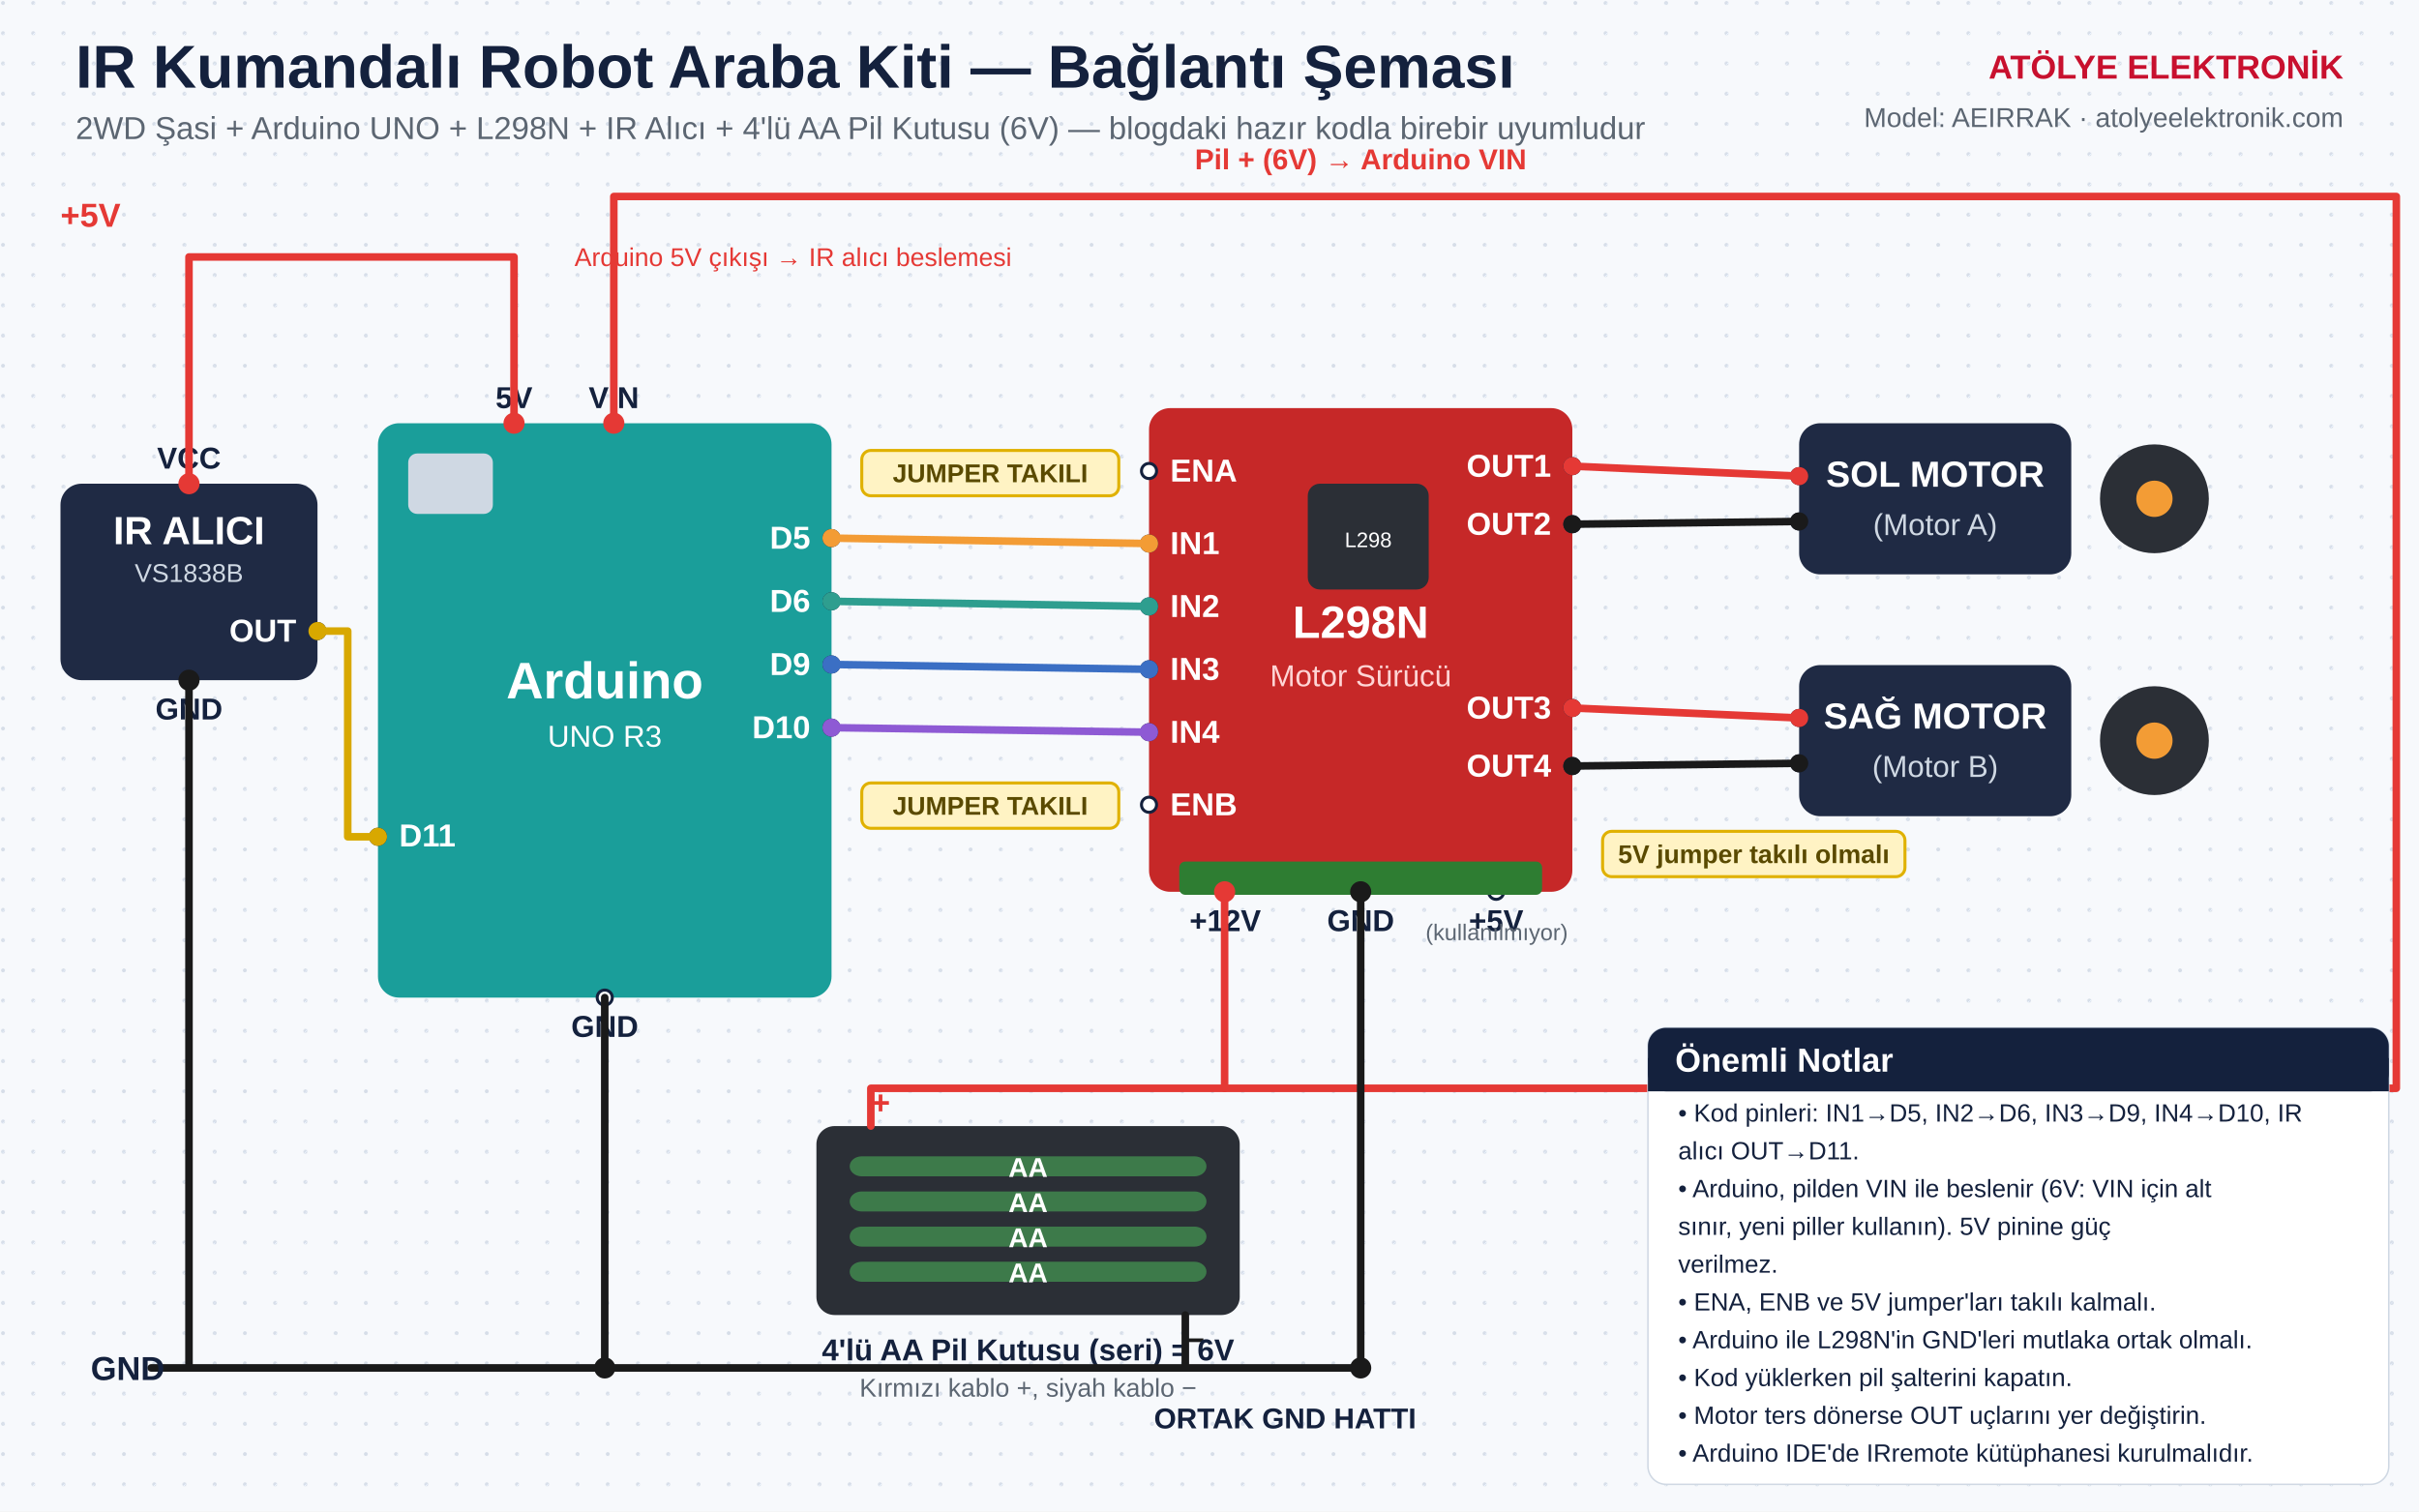
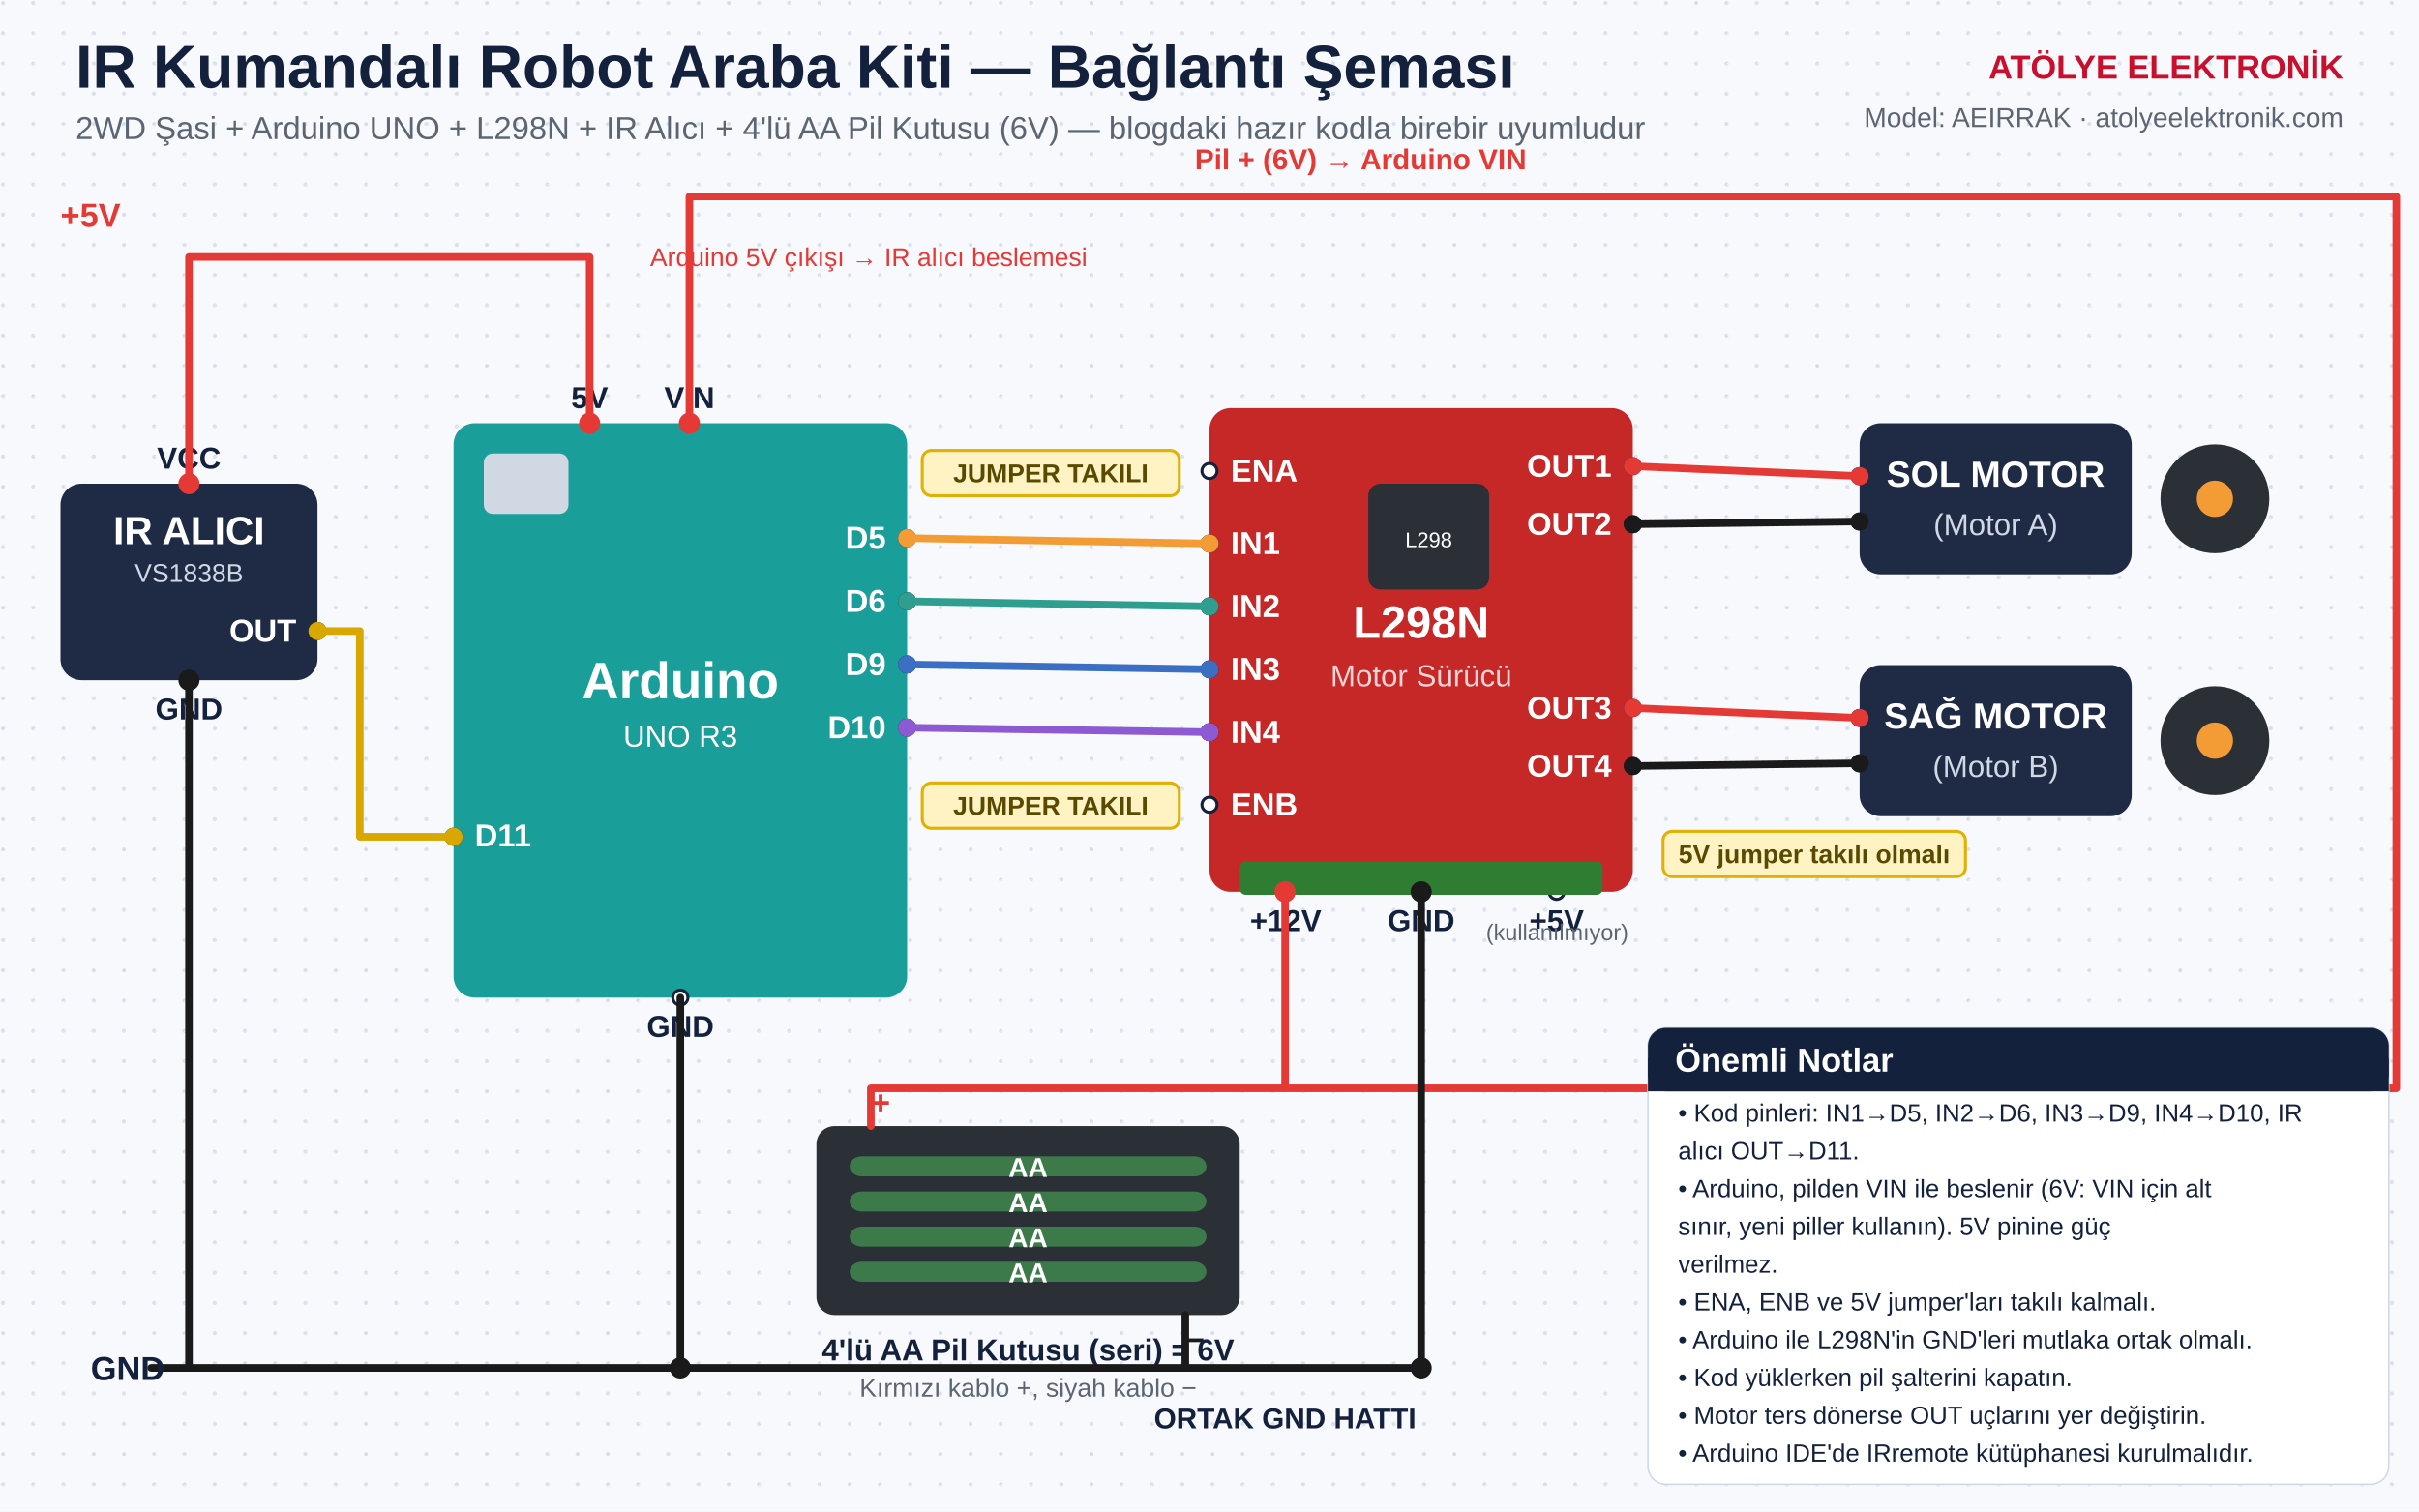
<svg xmlns="http://www.w3.org/2000/svg" width="1600" height="1000" viewBox="0 0 1600 1000" font-family="Segoe UI, Arial, sans-serif">
  <defs>
    <pattern id="dots" width="20" height="20" patternUnits="userSpaceOnUse">
      <circle cx="2" cy="2" r="1.3" fill="#d6dde8" />
    </pattern>
  </defs>
  <rect width="1600" height="1000" fill="#f7f9fc" />
  <rect width="1600" height="1000" fill="url(#dots)" />
  <text x="50" y="58" font-size="40" font-weight="800" fill="#14213d">IR Kumandalı Robot Araba Kiti — Bağlantı Şeması</text>
  <text x="50" y="92" font-size="21" fill="#5c6672">2WD Şasi + Arduino UNO + L298N + IR Alıcı + 4'lü AA Pil Kutusu (6V) — blogdaki hazır kodla birebir uyumludur</text>
  <text x="1550" y="52" text-anchor="end" font-size="22" font-weight="800" fill="#c8102e">ATÖLYE ELEKTRONİK</text>
  <text x="1550" y="84" text-anchor="end" font-size="18" fill="#5c6672">Model: AEIRRAK · atolyeelektronik.com</text>
-   <rect x="250" y="280" width="300" height="380" rx="14" fill="#1a9e9a" />
-   <text x="400.0" y="462.0" text-anchor="middle" font-size="34" font-weight="700" fill="#fff">Arduino</text>
-   <text x="400.0" y="494.0" text-anchor="middle" font-size="20" fill="#ffffff">UNO R3</text>
-   <text x="536" y="363.0" text-anchor="end" font-size="21" font-weight="700" fill="#fff">D5</text>
-   <circle cx="550" cy="356.0" r="5" fill="#fff" stroke="#14213d" stroke-width="2" />
-   <text x="536" y="404.8" text-anchor="end" font-size="21" font-weight="700" fill="#fff">D6</text>
-   <circle cx="550" cy="397.8" r="5" fill="#fff" stroke="#14213d" stroke-width="2" />
-   <text x="536" y="446.6" text-anchor="end" font-size="21" font-weight="700" fill="#fff">D9</text>
-   <circle cx="550" cy="439.6" r="5" fill="#fff" stroke="#14213d" stroke-width="2" />
-   <text x="536" y="488.4" text-anchor="end" font-size="21" font-weight="700" fill="#fff">D10</text>
-   <circle cx="550" cy="481.4" r="5" fill="#fff" stroke="#14213d" stroke-width="2" />
-   <text x="340.0" y="270" text-anchor="middle" font-size="20" font-weight="700" fill="#14213d">5V</text>
-   <circle cx="340.0" cy="280" r="5" fill="#fff" stroke="#14213d" stroke-width="2" />
-   <text x="406.0" y="270" text-anchor="middle" font-size="20" font-weight="700" fill="#14213d">VIN</text>
-   <circle cx="406.0" cy="280" r="5" fill="#fff" stroke="#14213d" stroke-width="2" />
-   <text x="400.0" y="686" text-anchor="middle" font-size="20" font-weight="700" fill="#14213d">GND</text>
-   <circle cx="400.0" cy="660" r="5" fill="#fff" stroke="#14213d" stroke-width="2" />
-   <rect x="270" y="300" width="56" height="40" rx="6" fill="#cfd8e3" />
-   <rect x="760" y="270" width="280" height="320" rx="14" fill="#c62828" />
-   <text x="900.0" y="422.0" text-anchor="middle" font-size="30" font-weight="700" fill="#fff">L298N</text>
-   <text x="900.0" y="454.0" text-anchor="middle" font-size="20" fill="#ffd5d5">Motor Sürücü</text>
-   <text x="774" y="318.6" font-size="21" font-weight="700" fill="#fff">ENA</text>
-   <circle cx="760" cy="311.6" r="5" fill="#fff" stroke="#14213d" stroke-width="2" />
-   <text x="774" y="366.6" font-size="21" font-weight="700" fill="#fff">IN1</text>
-   <circle cx="760" cy="359.6" r="5" fill="#fff" stroke="#14213d" stroke-width="2" />
-   <text x="774" y="408.2" font-size="21" font-weight="700" fill="#fff">IN2</text>
-   <circle cx="760" cy="401.2" r="5" fill="#fff" stroke="#14213d" stroke-width="2" />
-   <text x="774" y="449.8" font-size="21" font-weight="700" fill="#fff">IN3</text>
-   <circle cx="760" cy="442.8" r="5" fill="#fff" stroke="#14213d" stroke-width="2" />
-   <text x="774" y="491.4" font-size="21" font-weight="700" fill="#fff">IN4</text>
-   <circle cx="760" cy="484.4" r="5" fill="#fff" stroke="#14213d" stroke-width="2" />
-   <text x="774" y="539.4" font-size="21" font-weight="700" fill="#fff">ENB</text>
-   <circle cx="760" cy="532.4" r="5" fill="#fff" stroke="#14213d" stroke-width="2" />
-   <text x="1026" y="315.4" text-anchor="end" font-size="21" font-weight="700" fill="#fff">OUT1</text>
-   <circle cx="1040" cy="308.4" r="5" fill="#fff" stroke="#14213d" stroke-width="2" />
-   <text x="1026" y="353.8" text-anchor="end" font-size="21" font-weight="700" fill="#fff">OUT2</text>
-   <circle cx="1040" cy="346.8" r="5" fill="#fff" stroke="#14213d" stroke-width="2" />
-   <text x="1026" y="475.4" text-anchor="end" font-size="21" font-weight="700" fill="#fff">OUT3</text>
-   <circle cx="1040" cy="468.4" r="5" fill="#fff" stroke="#14213d" stroke-width="2" />
-   <text x="1026" y="513.8" text-anchor="end" font-size="21" font-weight="700" fill="#fff">OUT4</text>
-   <circle cx="1040" cy="506.8" r="5" fill="#fff" stroke="#14213d" stroke-width="2" />
-   <text x="810.4" y="616" text-anchor="middle" font-size="20" font-weight="700" fill="#14213d">+12V</text>
-   <circle cx="810.4" cy="590" r="5" fill="#fff" stroke="#14213d" stroke-width="2" />
-   <text x="900.0" y="616" text-anchor="middle" font-size="20" font-weight="700" fill="#14213d">GND</text>
-   <circle cx="900.0" cy="590" r="5" fill="#fff" stroke="#14213d" stroke-width="2" />
-   <text x="989.6" y="616" text-anchor="middle" font-size="20" font-weight="700" fill="#14213d">+5V</text>
-   <circle cx="989.6" cy="590" r="5" fill="#fff" stroke="#14213d" stroke-width="2" />
-   <rect x="865" y="320" width="80" height="70" rx="8" fill="#2b2f36" />
-   <text x="905" y="362" text-anchor="middle" font-size="14" fill="#fff">L298</text>
-   <rect x="780" y="570" width="240" height="22" rx="4" fill="#2e7d32" />
-   <rect x="570" y="298" width="170" height="30" rx="6" fill="#fff3c4" stroke="#e0b100" stroke-width="2" />
-   <text x="655.0" y="319" text-anchor="middle" font-size="17" font-weight="700" fill="#5a4a00">JUMPER TAKILI</text>
-   <rect x="570" y="518" width="170" height="30" rx="6" fill="#fff3c4" stroke="#e0b100" stroke-width="2" />
-   <text x="655.0" y="539" text-anchor="middle" font-size="17" font-weight="700" fill="#5a4a00">JUMPER TAKILI</text>
-   <rect x="1060" y="550" width="200" height="30" rx="6" fill="#fff3c4" stroke="#e0b100" stroke-width="2" />
-   <text x="1160.0" y="571" text-anchor="middle" font-size="17" font-weight="700" fill="#5a4a00">5V jumper takılı olmalı</text>
-   <text x="990" y="622" text-anchor="middle" font-size="15" font-weight="500" fill="#5c6672">(kullanılmıyor)</text>
-   <rect x="1190" y="280" width="180" height="100" rx="14" fill="#1f2a44" />
-   <text x="1280.0" y="322.0" text-anchor="middle" font-size="24" font-weight="700" fill="#fff">SOL MOTOR</text>
-   <text x="1280.0" y="354.0" text-anchor="middle" font-size="20" fill="#cfd8e3">(Motor A)</text>
-   <text x="1204" y="322.0" font-size="21" font-weight="700" fill="#fff" />
-   <circle cx="1190" cy="315.0" r="5" fill="#fff" stroke="#14213d" stroke-width="2" />
-   <text x="1204" y="352.0" font-size="21" font-weight="700" fill="#fff"> </text>
-   <circle cx="1190" cy="345.0" r="5" fill="#fff" stroke="#14213d" stroke-width="2" />
-   <circle cx="1425" cy="330" r="36" fill="#2b2f36" />
-   <circle cx="1425" cy="330" r="12" fill="#f39c35" />
-   <rect x="1190" y="440" width="180" height="100" rx="14" fill="#1f2a44" />
-   <text x="1280.0" y="482.0" text-anchor="middle" font-size="24" font-weight="700" fill="#fff">SAĞ MOTOR</text>
-   <text x="1280.0" y="514.0" text-anchor="middle" font-size="20" fill="#cfd8e3">(Motor B)</text>
-   <text x="1204" y="482.0" font-size="21" font-weight="700" fill="#fff" />
-   <circle cx="1190" cy="475.0" r="5" fill="#fff" stroke="#14213d" stroke-width="2" />
-   <text x="1204" y="512.0" font-size="21" font-weight="700" fill="#fff"> </text>
-   <circle cx="1190" cy="505.0" r="5" fill="#fff" stroke="#14213d" stroke-width="2" />
-   <circle cx="1425" cy="490" r="36" fill="#2b2f36" />
-   <circle cx="1425" cy="490" r="12" fill="#f39c35" />
+   <rect x="300" y="280" width="300" height="380" rx="14" fill="#1a9e9a" />
+   <text x="450.0" y="462.0" text-anchor="middle" font-size="34" font-weight="700" fill="#fff">Arduino</text>
+   <text x="450.0" y="494.0" text-anchor="middle" font-size="20" fill="#ffffff">UNO R3</text>
+   <text x="586" y="363.0" text-anchor="end" font-size="21" font-weight="700" fill="#fff">D5</text>
+   <circle cx="600" cy="356.0" r="5" fill="#fff" stroke="#14213d" stroke-width="2" />
+   <text x="586" y="404.8" text-anchor="end" font-size="21" font-weight="700" fill="#fff">D6</text>
+   <circle cx="600" cy="397.8" r="5" fill="#fff" stroke="#14213d" stroke-width="2" />
+   <text x="586" y="446.6" text-anchor="end" font-size="21" font-weight="700" fill="#fff">D9</text>
+   <circle cx="600" cy="439.6" r="5" fill="#fff" stroke="#14213d" stroke-width="2" />
+   <text x="586" y="488.4" text-anchor="end" font-size="21" font-weight="700" fill="#fff">D10</text>
+   <circle cx="600" cy="481.4" r="5" fill="#fff" stroke="#14213d" stroke-width="2" />
+   <text x="390.0" y="270" text-anchor="middle" font-size="20" font-weight="700" fill="#14213d">5V</text>
+   <circle cx="390.0" cy="280" r="5" fill="#fff" stroke="#14213d" stroke-width="2" />
+   <text x="456.0" y="270" text-anchor="middle" font-size="20" font-weight="700" fill="#14213d">VIN</text>
+   <circle cx="456.0" cy="280" r="5" fill="#fff" stroke="#14213d" stroke-width="2" />
+   <text x="450.0" y="686" text-anchor="middle" font-size="20" font-weight="700" fill="#14213d">GND</text>
+   <circle cx="450.0" cy="660" r="5" fill="#fff" stroke="#14213d" stroke-width="2" />
+   <rect x="320" y="300" width="56" height="40" rx="6" fill="#cfd8e3" />
+   <rect x="800" y="270" width="280" height="320" rx="14" fill="#c62828" />
+   <text x="940.0" y="422.0" text-anchor="middle" font-size="30" font-weight="700" fill="#fff">L298N</text>
+   <text x="940.0" y="454.0" text-anchor="middle" font-size="20" fill="#ffd5d5">Motor Sürücü</text>
+   <text x="814" y="318.6" font-size="21" font-weight="700" fill="#fff">ENA</text>
+   <circle cx="800" cy="311.6" r="5" fill="#fff" stroke="#14213d" stroke-width="2" />
+   <text x="814" y="366.6" font-size="21" font-weight="700" fill="#fff">IN1</text>
+   <circle cx="800" cy="359.6" r="5" fill="#fff" stroke="#14213d" stroke-width="2" />
+   <text x="814" y="408.2" font-size="21" font-weight="700" fill="#fff">IN2</text>
+   <circle cx="800" cy="401.2" r="5" fill="#fff" stroke="#14213d" stroke-width="2" />
+   <text x="814" y="449.8" font-size="21" font-weight="700" fill="#fff">IN3</text>
+   <circle cx="800" cy="442.8" r="5" fill="#fff" stroke="#14213d" stroke-width="2" />
+   <text x="814" y="491.4" font-size="21" font-weight="700" fill="#fff">IN4</text>
+   <circle cx="800" cy="484.4" r="5" fill="#fff" stroke="#14213d" stroke-width="2" />
+   <text x="814" y="539.4" font-size="21" font-weight="700" fill="#fff">ENB</text>
+   <circle cx="800" cy="532.4" r="5" fill="#fff" stroke="#14213d" stroke-width="2" />
+   <text x="1066" y="315.4" text-anchor="end" font-size="21" font-weight="700" fill="#fff">OUT1</text>
+   <circle cx="1080" cy="308.4" r="5" fill="#fff" stroke="#14213d" stroke-width="2" />
+   <text x="1066" y="353.8" text-anchor="end" font-size="21" font-weight="700" fill="#fff">OUT2</text>
+   <circle cx="1080" cy="346.8" r="5" fill="#fff" stroke="#14213d" stroke-width="2" />
+   <text x="1066" y="475.4" text-anchor="end" font-size="21" font-weight="700" fill="#fff">OUT3</text>
+   <circle cx="1080" cy="468.4" r="5" fill="#fff" stroke="#14213d" stroke-width="2" />
+   <text x="1066" y="513.8" text-anchor="end" font-size="21" font-weight="700" fill="#fff">OUT4</text>
+   <circle cx="1080" cy="506.8" r="5" fill="#fff" stroke="#14213d" stroke-width="2" />
+   <text x="850.4" y="616" text-anchor="middle" font-size="20" font-weight="700" fill="#14213d">+12V</text>
+   <circle cx="850.4" cy="590" r="5" fill="#fff" stroke="#14213d" stroke-width="2" />
+   <text x="940.0" y="616" text-anchor="middle" font-size="20" font-weight="700" fill="#14213d">GND</text>
+   <circle cx="940.0" cy="590" r="5" fill="#fff" stroke="#14213d" stroke-width="2" />
+   <text x="1029.6" y="616" text-anchor="middle" font-size="20" font-weight="700" fill="#14213d">+5V</text>
+   <circle cx="1029.6" cy="590" r="5" fill="#fff" stroke="#14213d" stroke-width="2" />
+   <rect x="905" y="320" width="80" height="70" rx="8" fill="#2b2f36" />
+   <text x="945" y="362" text-anchor="middle" font-size="14" fill="#fff">L298</text>
+   <rect x="820" y="570" width="240" height="22" rx="4" fill="#2e7d32" />
+   <rect x="610" y="298" width="170" height="30" rx="6" fill="#fff3c4" stroke="#e0b100" stroke-width="2" />
+   <text x="695.0" y="319" text-anchor="middle" font-size="17" font-weight="700" fill="#5a4a00">JUMPER TAKILI</text>
+   <rect x="610" y="518" width="170" height="30" rx="6" fill="#fff3c4" stroke="#e0b100" stroke-width="2" />
+   <text x="695.0" y="539" text-anchor="middle" font-size="17" font-weight="700" fill="#5a4a00">JUMPER TAKILI</text>
+   <rect x="1100" y="550" width="200" height="30" rx="6" fill="#fff3c4" stroke="#e0b100" stroke-width="2" />
+   <text x="1200.0" y="571" text-anchor="middle" font-size="17" font-weight="700" fill="#5a4a00">5V jumper takılı olmalı</text>
+   <text x="1030" y="622" text-anchor="middle" font-size="15" font-weight="500" fill="#5c6672">(kullanılmıyor)</text>
+   <rect x="1230" y="280" width="180" height="100" rx="14" fill="#1f2a44" />
+   <text x="1320.0" y="322.0" text-anchor="middle" font-size="24" font-weight="700" fill="#fff">SOL MOTOR</text>
+   <text x="1320.0" y="354.0" text-anchor="middle" font-size="20" fill="#cfd8e3">(Motor A)</text>
+   <text x="1244" y="322.0" font-size="21" font-weight="700" fill="#fff" />
+   <circle cx="1230" cy="315.0" r="5" fill="#fff" stroke="#14213d" stroke-width="2" />
+   <text x="1244" y="352.0" font-size="21" font-weight="700" fill="#fff"> </text>
+   <circle cx="1230" cy="345.0" r="5" fill="#fff" stroke="#14213d" stroke-width="2" />
+   <circle cx="1465" cy="330" r="36" fill="#2b2f36" />
+   <circle cx="1465" cy="330" r="12" fill="#f39c35" />
+   <rect x="1230" y="440" width="180" height="100" rx="14" fill="#1f2a44" />
+   <text x="1320.0" y="482.0" text-anchor="middle" font-size="24" font-weight="700" fill="#fff">SAĞ MOTOR</text>
+   <text x="1320.0" y="514.0" text-anchor="middle" font-size="20" fill="#cfd8e3">(Motor B)</text>
+   <text x="1244" y="482.0" font-size="21" font-weight="700" fill="#fff" />
+   <circle cx="1230" cy="475.0" r="5" fill="#fff" stroke="#14213d" stroke-width="2" />
+   <text x="1244" y="512.0" font-size="21" font-weight="700" fill="#fff"> </text>
+   <circle cx="1230" cy="505.0" r="5" fill="#fff" stroke="#14213d" stroke-width="2" />
+   <circle cx="1465" cy="490" r="36" fill="#2b2f36" />
+   <circle cx="1465" cy="490" r="12" fill="#f39c35" />
  <rect x="540" y="745" width="280" height="125" rx="12" fill="#2b2f36" />
  <rect x="562" y="765.0" width="236" height="13.25" rx="8" fill="#3d7a4a" />
  <text x="680.0" y="778.625" text-anchor="middle" font-size="18" font-weight="700" fill="#fff">AA</text>
  <rect x="562" y="788.25" width="236" height="13.25" rx="8" fill="#3d7a4a" />
  <text x="680.0" y="801.875" text-anchor="middle" font-size="18" font-weight="700" fill="#fff">AA</text>
  <rect x="562" y="811.5" width="236" height="13.25" rx="8" fill="#3d7a4a" />
  <text x="680.0" y="825.125" text-anchor="middle" font-size="18" font-weight="700" fill="#fff">AA</text>
  <rect x="562" y="834.75" width="236" height="13.25" rx="8" fill="#3d7a4a" />
  <text x="680.0" y="848.375" text-anchor="middle" font-size="18" font-weight="700" fill="#fff">AA</text>
  <text x="576" y="737" font-size="22" font-weight="700" fill="#e53935">+</text>
  <text x="784" y="894" font-size="22" font-weight="700" fill="#1a1a1a">−</text>
  <text x="680.0" y="900" text-anchor="middle" font-size="20" font-weight="700" fill="#14213d">4'lü AA Pil Kutusu (seri) = 6V</text>
  <text x="680.0" y="924" text-anchor="middle" font-size="17" fill="#5c6672">Kırmızı kablo +, siyah kablo −</text>
-   <path d="M 550 356.0 L 760 359.6" fill="none" stroke="#f39c35" stroke-width="5" stroke-linejoin="round" stroke-linecap="round" />
-   <circle cx="550" cy="356.0" r="6" fill="#f39c35" />
-   <circle cx="760" cy="359.6" r="6" fill="#f39c35" />
-   <path d="M 550 397.8 L 760 401.2" fill="none" stroke="#2e9e8f" stroke-width="5" stroke-linejoin="round" stroke-linecap="round" />
-   <circle cx="550" cy="397.8" r="6" fill="#2e9e8f" />
-   <circle cx="760" cy="401.2" r="6" fill="#2e9e8f" />
-   <path d="M 550 439.6 L 760 442.8" fill="none" stroke="#3b6fc4" stroke-width="5" stroke-linejoin="round" stroke-linecap="round" />
-   <circle cx="550" cy="439.6" r="6" fill="#3b6fc4" />
-   <circle cx="760" cy="442.8" r="6" fill="#3b6fc4" />
-   <path d="M 550 481.4 L 760 484.4" fill="none" stroke="#8e5ad4" stroke-width="5" stroke-linejoin="round" stroke-linecap="round" />
-   <circle cx="550" cy="481.4" r="6" fill="#8e5ad4" />
-   <circle cx="760" cy="484.4" r="6" fill="#8e5ad4" />
-   <path d="M 1040 308.4 L 1190 315.0" fill="none" stroke="#e53935" stroke-width="5" stroke-linejoin="round" stroke-linecap="round" />
-   <circle cx="1040" cy="308.4" r="6" fill="#e53935" />
-   <circle cx="1190" cy="315.0" r="6" fill="#e53935" />
-   <path d="M 1040 346.8 L 1190 345.0" fill="none" stroke="#1a1a1a" stroke-width="5" stroke-linejoin="round" stroke-linecap="round" />
-   <circle cx="1040" cy="346.8" r="6" fill="#1a1a1a" />
-   <circle cx="1190" cy="345.0" r="6" fill="#1a1a1a" />
-   <path d="M 1040 468.4 L 1190 475.0" fill="none" stroke="#e53935" stroke-width="5" stroke-linejoin="round" stroke-linecap="round" />
-   <circle cx="1040" cy="468.4" r="6" fill="#e53935" />
-   <circle cx="1190" cy="475.0" r="6" fill="#e53935" />
-   <path d="M 1040 506.8 L 1190 505.0" fill="none" stroke="#1a1a1a" stroke-width="5" stroke-linejoin="round" stroke-linecap="round" />
-   <circle cx="1040" cy="506.8" r="6" fill="#1a1a1a" />
-   <circle cx="1190" cy="505.0" r="6" fill="#1a1a1a" />
-   <path d="M 576 745 L 576 720 L 810 720 L 810 590" fill="none" stroke="#e53935" stroke-width="5" stroke-linejoin="round" stroke-linecap="round" />
-   <circle cx="810" cy="590" r="7" fill="#e53935" />
-   <path d="M 810 720 L 1585 720 L 1585 130 L 406 130 L 406 280" fill="none" stroke="#e53935" stroke-width="5" stroke-linejoin="round" stroke-linecap="round" />
-   <circle cx="406" cy="280" r="7" fill="#e53935" />
+   <path d="M 600 356.0 L 800 359.6" fill="none" stroke="#f39c35" stroke-width="5" stroke-linejoin="round" stroke-linecap="round" />
+   <circle cx="600" cy="356.0" r="6" fill="#f39c35" />
+   <circle cx="800" cy="359.6" r="6" fill="#f39c35" />
+   <path d="M 600 397.8 L 800 401.2" fill="none" stroke="#2e9e8f" stroke-width="5" stroke-linejoin="round" stroke-linecap="round" />
+   <circle cx="600" cy="397.8" r="6" fill="#2e9e8f" />
+   <circle cx="800" cy="401.2" r="6" fill="#2e9e8f" />
+   <path d="M 600 439.6 L 800 442.8" fill="none" stroke="#3b6fc4" stroke-width="5" stroke-linejoin="round" stroke-linecap="round" />
+   <circle cx="600" cy="439.6" r="6" fill="#3b6fc4" />
+   <circle cx="800" cy="442.8" r="6" fill="#3b6fc4" />
+   <path d="M 600 481.4 L 800 484.4" fill="none" stroke="#8e5ad4" stroke-width="5" stroke-linejoin="round" stroke-linecap="round" />
+   <circle cx="600" cy="481.4" r="6" fill="#8e5ad4" />
+   <circle cx="800" cy="484.4" r="6" fill="#8e5ad4" />
+   <path d="M 1080 308.4 L 1230 315.0" fill="none" stroke="#e53935" stroke-width="5" stroke-linejoin="round" stroke-linecap="round" />
+   <circle cx="1080" cy="308.4" r="6" fill="#e53935" />
+   <circle cx="1230" cy="315.0" r="6" fill="#e53935" />
+   <path d="M 1080 346.8 L 1230 345.0" fill="none" stroke="#1a1a1a" stroke-width="5" stroke-linejoin="round" stroke-linecap="round" />
+   <circle cx="1080" cy="346.8" r="6" fill="#1a1a1a" />
+   <circle cx="1230" cy="345.0" r="6" fill="#1a1a1a" />
+   <path d="M 1080 468.4 L 1230 475.0" fill="none" stroke="#e53935" stroke-width="5" stroke-linejoin="round" stroke-linecap="round" />
+   <circle cx="1080" cy="468.4" r="6" fill="#e53935" />
+   <circle cx="1230" cy="475.0" r="6" fill="#e53935" />
+   <path d="M 1080 506.8 L 1230 505.0" fill="none" stroke="#1a1a1a" stroke-width="5" stroke-linejoin="round" stroke-linecap="round" />
+   <circle cx="1080" cy="506.8" r="6" fill="#1a1a1a" />
+   <circle cx="1230" cy="505.0" r="6" fill="#1a1a1a" />
+   <path d="M 576 745 L 576 720 L 850 720 L 850 590" fill="none" stroke="#e53935" stroke-width="5" stroke-linejoin="round" stroke-linecap="round" />
+   <circle cx="850" cy="590" r="7" fill="#e53935" />
+   <path d="M 850 720 L 1585 720 L 1585 130 L 456 130 L 456 280" fill="none" stroke="#e53935" stroke-width="5" stroke-linejoin="round" stroke-linecap="round" />
+   <circle cx="456" cy="280" r="7" fill="#e53935" />
  <text x="900" y="112" text-anchor="middle" font-size="19" font-weight="700" fill="#e53935">Pil + (6V) → Arduino VIN</text>
  <path d="M 784 870 L 784 905 L 100 905" fill="none" stroke="#1a1a1a" stroke-width="5" stroke-linejoin="round" stroke-linecap="round" />
-   <path d="M 784 905 L 900 905 L 900 590" fill="none" stroke="#1a1a1a" stroke-width="5" stroke-linejoin="round" stroke-linecap="round" />
-   <circle cx="900" cy="590" r="7" fill="#1a1a1a" />
-   <path d="M 400 660 L 400 905" fill="none" stroke="#1a1a1a" stroke-width="5" stroke-linejoin="round" stroke-linecap="round" />
-   <circle cx="400" cy="905" r="7" fill="#1a1a1a" />
-   <circle cx="900" cy="905" r="7" fill="#1a1a1a" />
+   <path d="M 784 905 L 940 905 L 940 590" fill="none" stroke="#1a1a1a" stroke-width="5" stroke-linejoin="round" stroke-linecap="round" />
+   <circle cx="940" cy="590" r="7" fill="#1a1a1a" />
+   <path d="M 450 660 L 450 905" fill="none" stroke="#1a1a1a" stroke-width="5" stroke-linejoin="round" stroke-linecap="round" />
+   <circle cx="450" cy="905" r="7" fill="#1a1a1a" />
+   <circle cx="940" cy="905" r="7" fill="#1a1a1a" />
  <text x="60" y="913" text-anchor="start" font-size="22" font-weight="700" fill="#14213d">GND</text>
  <text x="850" y="945" text-anchor="middle" font-size="19" font-weight="700" fill="#14213d">ORTAK GND HATTI</text>
  <rect x="40" y="320" width="170" height="130" rx="14" fill="#1f2a44" />
  <text x="125.0" y="395.0" text-anchor="middle" font-size="26" font-weight="700" fill="#fff" />
  <text x="125.0" y="310" text-anchor="middle" font-size="20" font-weight="700" fill="#14213d">VCC</text>
  <circle cx="125.0" cy="320" r="5" fill="#fff" stroke="#14213d" stroke-width="2" />
  <text x="125.0" y="476" text-anchor="middle" font-size="20" font-weight="700" fill="#14213d">GND</text>
  <circle cx="125.0" cy="450" r="5" fill="#fff" stroke="#14213d" stroke-width="2" />
  <text x="196" y="424.5" text-anchor="end" font-size="21" font-weight="700" fill="#fff">OUT</text>
  <circle cx="210" cy="417.5" r="5" fill="#fff" stroke="#14213d" stroke-width="2" />
  <text x="125" y="360" text-anchor="middle" font-size="26" font-weight="700" fill="#fff">IR ALICI</text>
  <text x="125" y="385" text-anchor="middle" font-size="17" font-weight="500" fill="#cfd8e3">VS1838B</text>
-   <text x="264" y="560" font-size="21" font-weight="700" fill="#fff">D11</text>
-   <circle cx="250" cy="553.6" r="5" fill="#fff" stroke="#14213d" stroke-width="2" />
-   <path d="M 210 417.5 L 230 417.5 L 230 553.6 L 250 553.6" fill="none" stroke="#d8a800" stroke-width="5" stroke-linejoin="round" stroke-linecap="round" />
+   <text x="314" y="560" font-size="21" font-weight="700" fill="#fff">D11</text>
+   <circle cx="300" cy="553.6" r="5" fill="#fff" stroke="#14213d" stroke-width="2" />
+   <path d="M 210 417.5 L 238 417.5 L 238 553.6 L 300 553.6" fill="none" stroke="#d8a800" stroke-width="5" stroke-linejoin="round" stroke-linecap="round" />
  <circle cx="210" cy="417.5" r="6" fill="#d8a800" />
-   <circle cx="250" cy="553.6" r="6" fill="#d8a800" />
-   <path d="M 125 320 L 125 170 L 340 170 L 340 280" fill="none" stroke="#e53935" stroke-width="5" stroke-linejoin="round" stroke-linecap="round" />
-   <circle cx="340" cy="280" r="7" fill="#e53935" />
+   <circle cx="300" cy="553.6" r="6" fill="#d8a800" />
+   <path d="M 125 320 L 125 170 L 390 170 L 390 280" fill="none" stroke="#e53935" stroke-width="5" stroke-linejoin="round" stroke-linecap="round" />
+   <circle cx="390" cy="280" r="7" fill="#e53935" />
  <circle cx="125" cy="320" r="7" fill="#e53935" />
  <text x="40" y="150" text-anchor="start" font-size="22" font-weight="700" fill="#e53935">+5V</text>
-   <text x="380" y="176" text-anchor="start" font-size="17" font-weight="500" fill="#e53935">Arduino 5V çıkışı → IR alıcı beslemesi</text>
+   <text x="430" y="176" text-anchor="start" font-size="17" font-weight="500" fill="#e53935">Arduino 5V çıkışı → IR alıcı beslemesi</text>
  <path d="M 125 450 L 125 905" fill="none" stroke="#1a1a1a" stroke-width="5" stroke-linejoin="round" stroke-linecap="round" />
  <circle cx="125" cy="450" r="7" fill="#1a1a1a" />
  <rect x="1090" y="680" width="490" height="302" rx="12" fill="#fff" stroke="#cfd8e3" />
  <rect x="1090" y="680" width="490" height="42" rx="12" fill="#14213d" />
  <rect x="1090" y="700" width="490" height="22" fill="#14213d" />
  <text x="1108" y="709" font-size="22" font-weight="700" fill="#fff">Önemli Notlar</text>
  <text x="1110" y="742" font-size="16.5" fill="#14213d">• Kod pinleri: IN1→D5, IN2→D6, IN3→D9, IN4→D10, IR</text>
  <text x="1110" y="767" font-size="16.5" fill="#14213d">   alıcı OUT→D11.</text>
  <text x="1110" y="792" font-size="16.5" fill="#14213d">• Arduino, pilden VIN ile beslenir (6V: VIN için alt</text>
  <text x="1110" y="817" font-size="16.5" fill="#14213d">   sınır, yeni piller kullanın). 5V pinine güç</text>
  <text x="1110" y="842" font-size="16.5" fill="#14213d">   verilmez.</text>
  <text x="1110" y="867" font-size="16.5" fill="#14213d">• ENA, ENB ve 5V jumper'ları takılı kalmalı.</text>
  <text x="1110" y="892" font-size="16.5" fill="#14213d">• Arduino ile L298N'in GND'leri mutlaka ortak olmalı.</text>
  <text x="1110" y="917" font-size="16.5" fill="#14213d">• Kod yüklerken pil şalterini kapatın.</text>
  <text x="1110" y="942" font-size="16.5" fill="#14213d">• Motor ters dönerse OUT uçlarını yer değiştirin.</text>
  <text x="1110" y="967" font-size="16.5" fill="#14213d">• Arduino IDE'de IRremote kütüphanesi kurulmalıdır.</text>
</svg>
